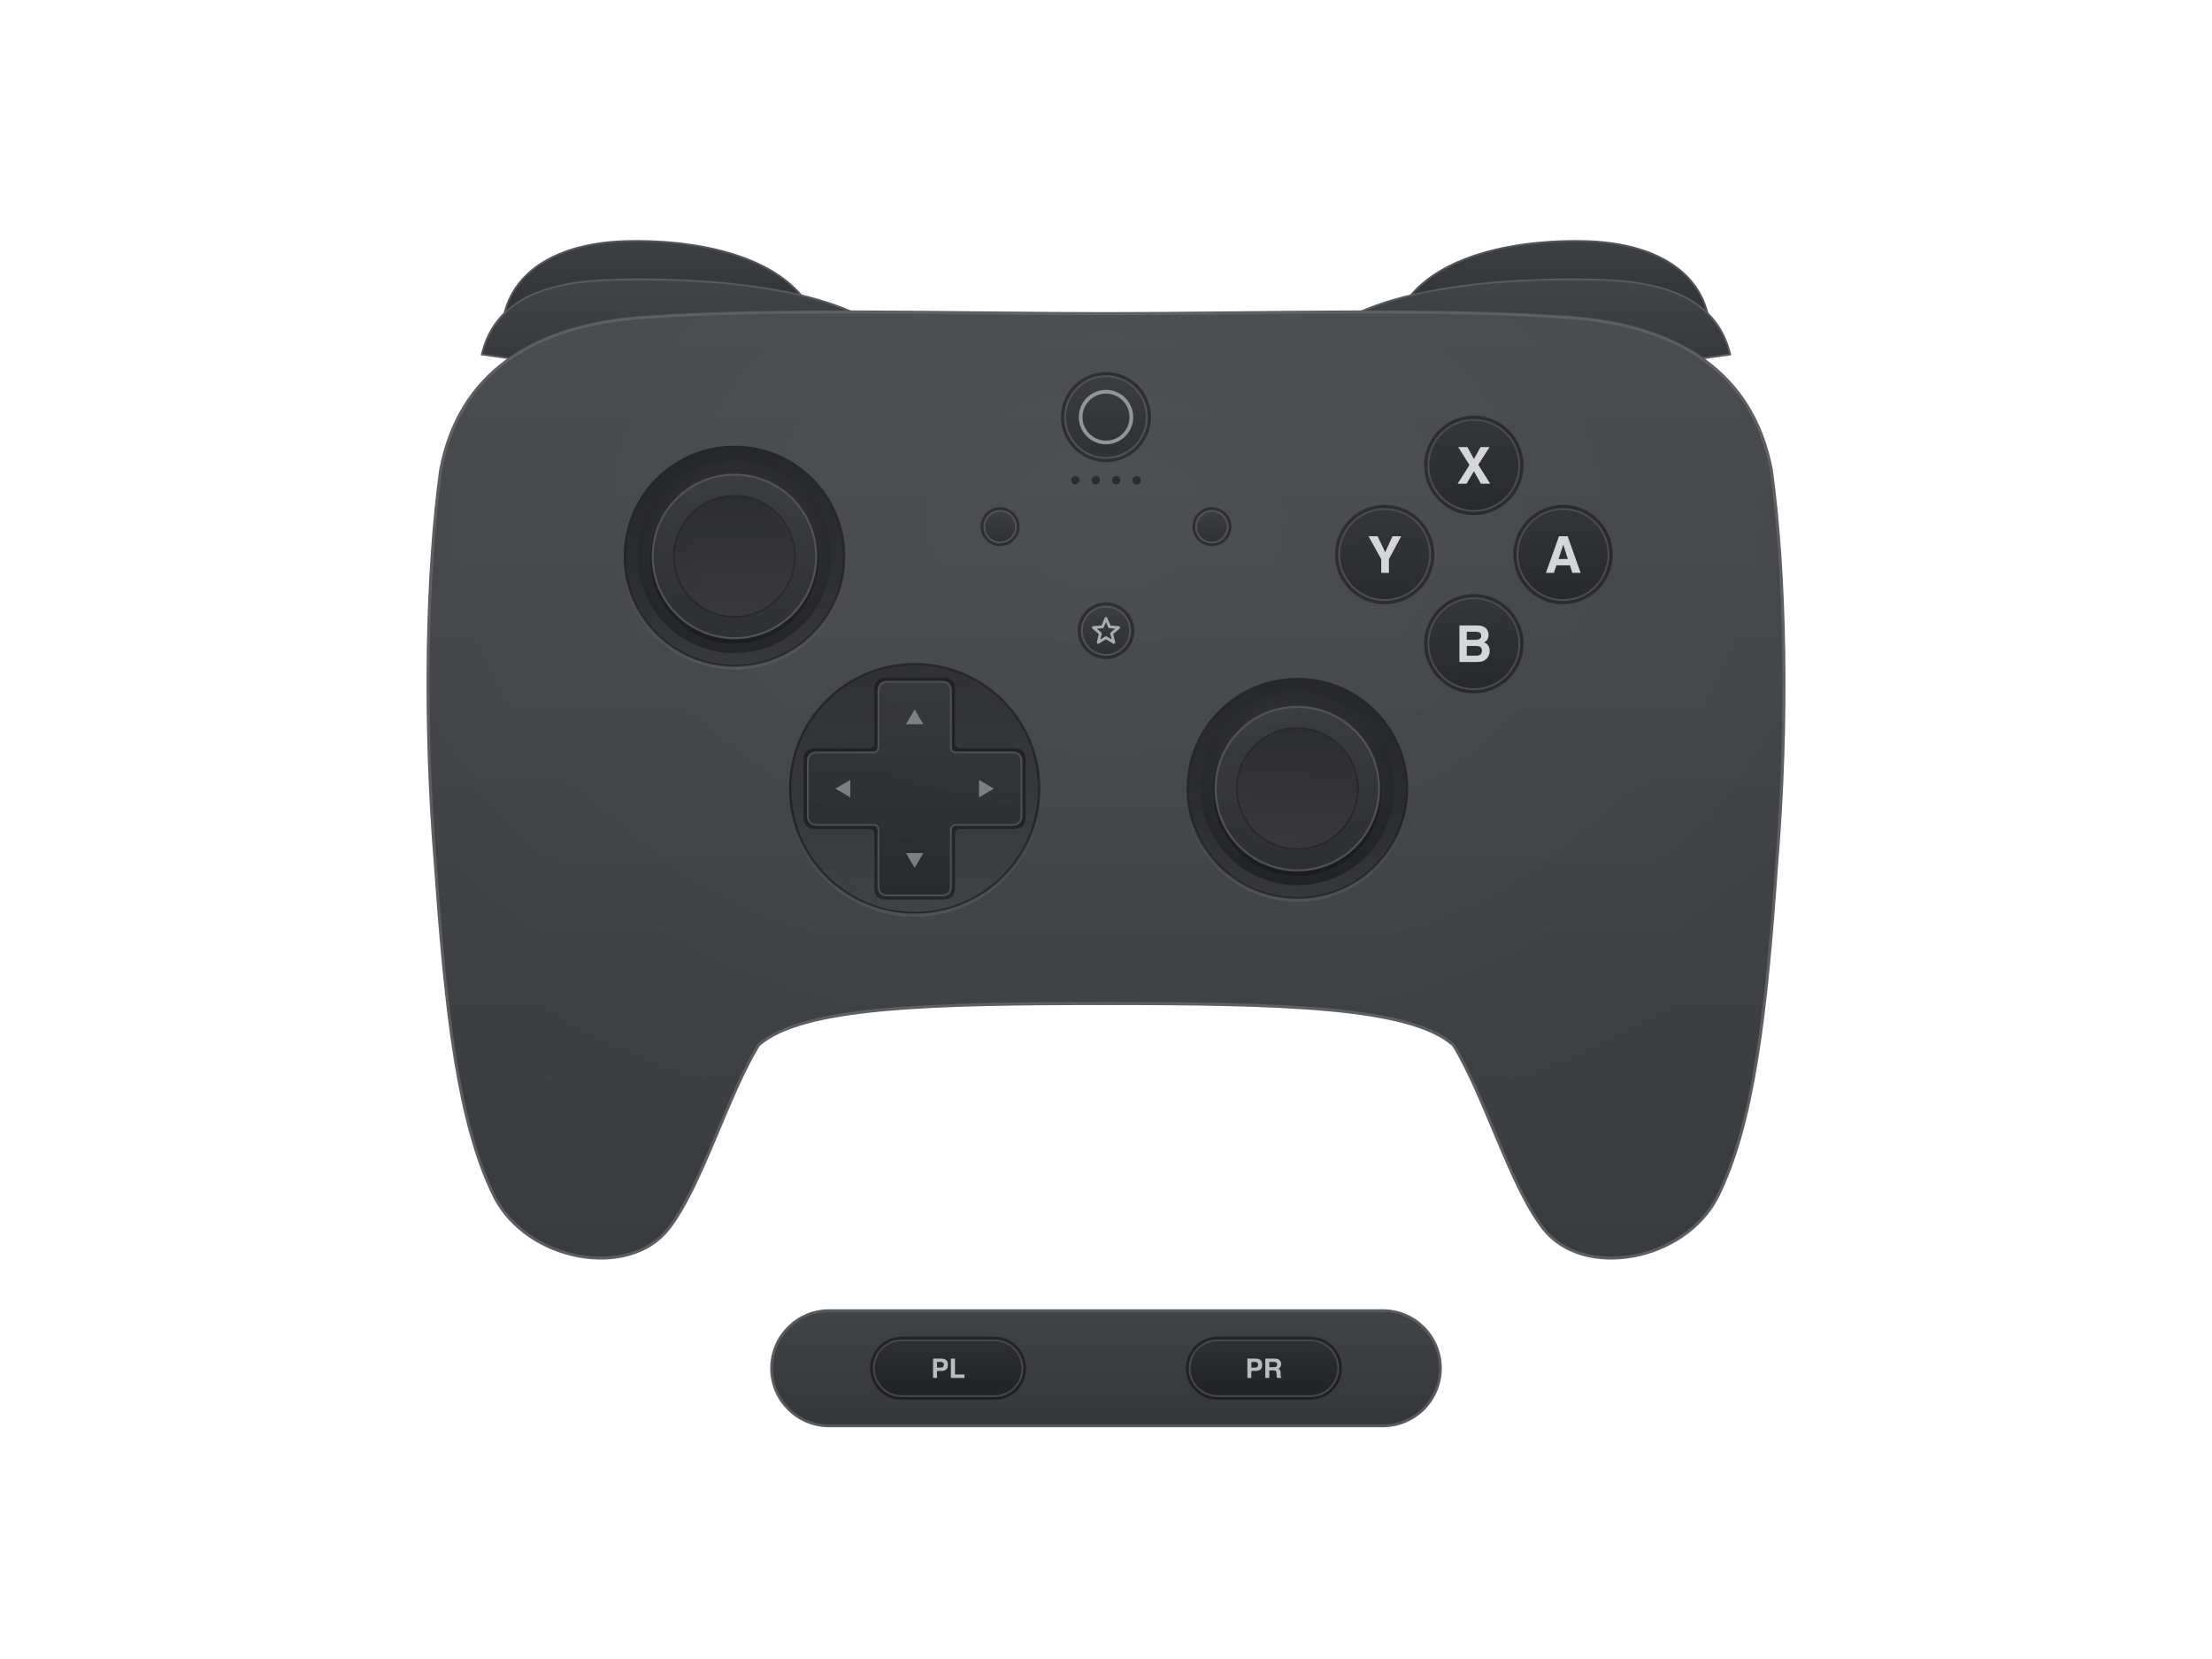
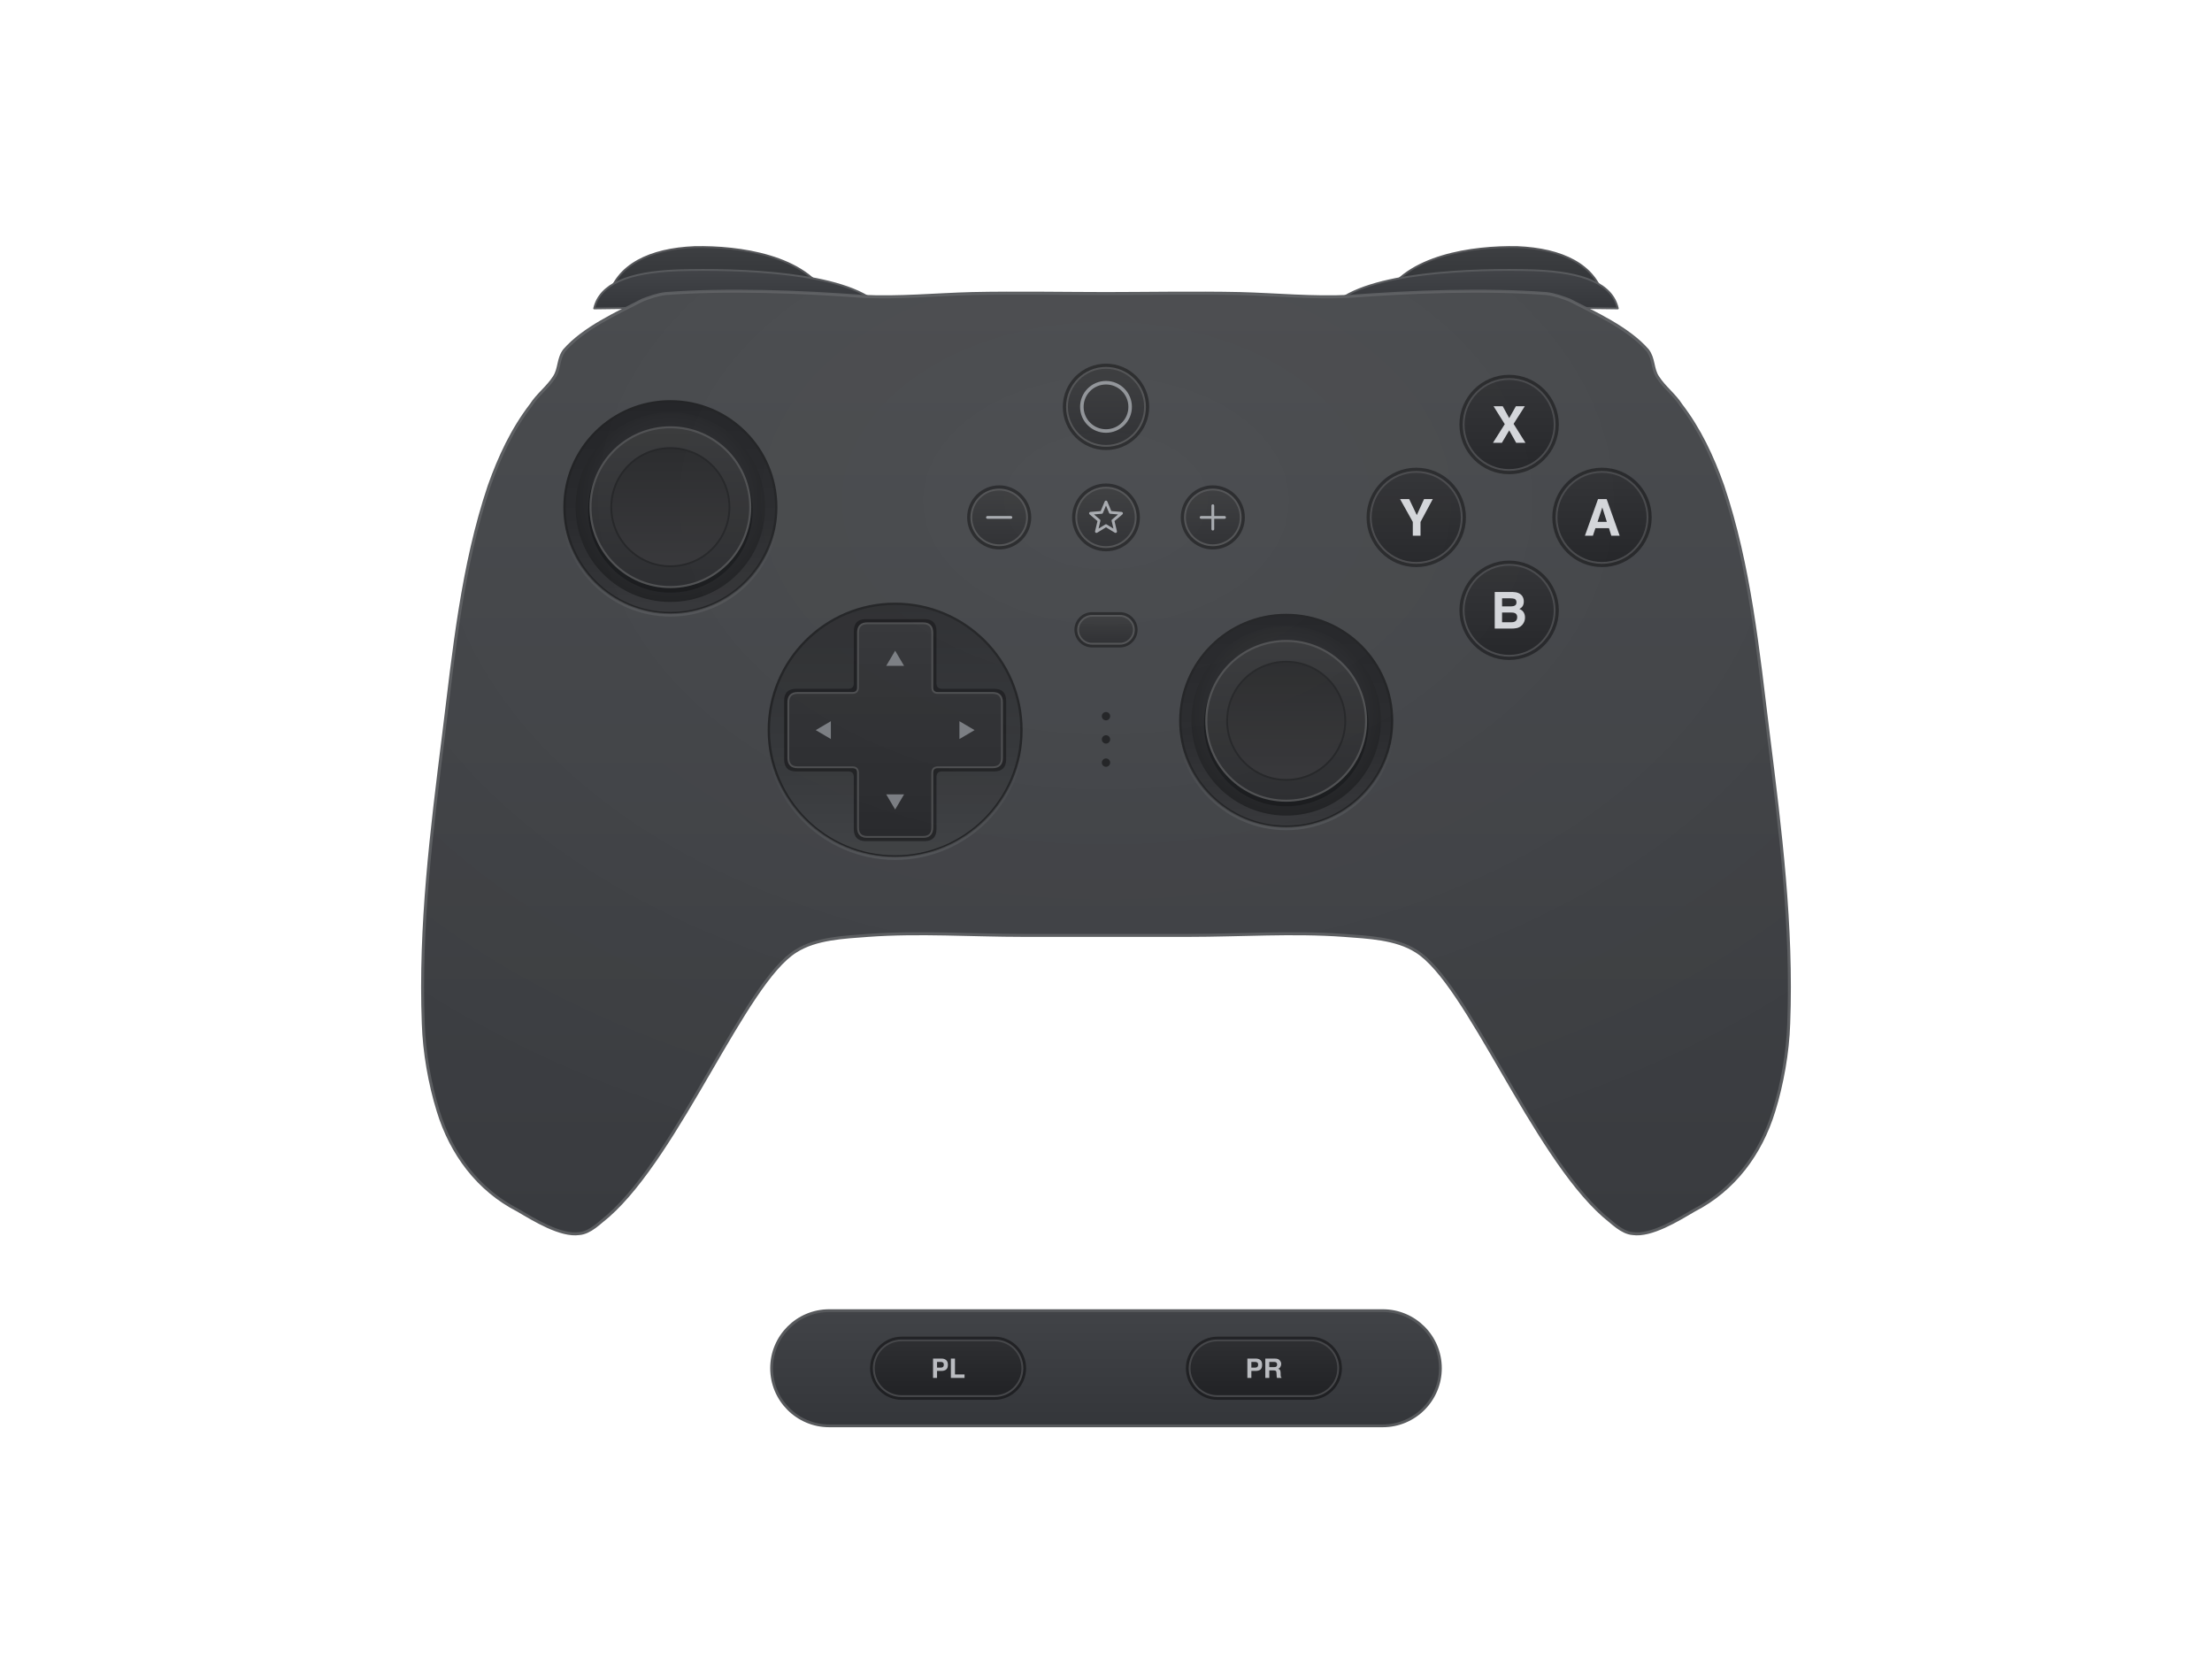
<svg xmlns="http://www.w3.org/2000/svg" version="1.2" baseProfile="tiny" width="2048" height="1536" viewBox="0 0 2048 1536">
  <defs>
    <linearGradient id="g0" x1="0" y1="0" x2="0" y2="1">
      <stop offset="0" stop-color="#3d3f42" />
      <stop offset="1" stop-color="#303235" />
    </linearGradient>
    <linearGradient id="g1" x1="0" y1="0" x2="0" y2="1">
      <stop offset="0" stop-color="#424448" />
      <stop offset="1" stop-color="#35373b" />
    </linearGradient>
    <linearGradient id="g2" x1="0" y1="0" x2="0" y2="1">
      <stop offset="0" stop-color="#46484b" />
      <stop offset="1" stop-color="#393b3f" />
    </linearGradient>
    <radialGradient id="g3" cx="0.5" cy="0.22" r="0.75">
      <stop offset="0" stop-color="#ffffff" stop-opacity="0.05" />
      <stop offset="1" stop-color="#ffffff" stop-opacity="0" />
    </radialGradient>
    <linearGradient id="g4" x1="0" y1="0" x2="0" y2="1">
      <stop offset="0" stop-color="#1f2023" />
      <stop offset="0.55" stop-color="#252629" />
      <stop offset="1" stop-color="#323336" />
    </linearGradient>
    <linearGradient id="g5" x1="0" y1="0" x2="0" y2="1">
      <stop offset="0" stop-color="#5b5d60" stop-opacity="0" />
      <stop offset="0.6" stop-color="#5b5d60" stop-opacity="0" />
      <stop offset="1" stop-color="#5b5d60" stop-opacity="0.55" />
    </linearGradient>
    <radialGradient id="g6" cx="0.5" cy="0.45" r="0.55">
      <stop offset="0" stop-color="#333336" />
      <stop offset="0.75" stop-color="#242528" />
      <stop offset="1" stop-color="#1d1e20" />
    </radialGradient>
    <linearGradient id="g7" x1="0" y1="0" x2="0" y2="1">
      <stop offset="0" stop-color="#353638" />
      <stop offset="1" stop-color="#28292c" />
    </linearGradient>
    <linearGradient id="g8" x1="0" y1="0" x2="0" y2="1">
      <stop offset="0" stop-color="#262729" />
      <stop offset="1" stop-color="#333336" />
    </linearGradient>
    <linearGradient id="g9" x1="0" y1="0" x2="0" y2="1">
      <stop offset="0" stop-color="#292a2d" />
      <stop offset="0.55" stop-color="#303235" />
      <stop offset="1" stop-color="#3c3e41" />
    </linearGradient>
    <linearGradient id="g10" x1="0" y1="0" x2="0" y2="1">
      <stop offset="0" stop-color="#313235" />
      <stop offset="1" stop-color="#242528" />
    </linearGradient>
    <linearGradient id="g11" x1="0" y1="0" x2="0" y2="1">
      <stop offset="0" stop-color="#2e2f32" />
      <stop offset="1" stop-color="#212225" />
    </linearGradient>
    <linearGradient id="g12" x1="0" y1="0" x2="0" y2="1">
-       <stop offset="0" stop-color="#333437" />
-       <stop offset="1" stop-color="#26272a" />
+       <stop offset="0" stop-color="#363739" />
+       <stop offset="1" stop-color="#292a2d" />
    </linearGradient>
    <linearGradient id="g13" x1="0" y1="0" x2="0" y2="1">
      <stop offset="0" stop-color="#414347" />
      <stop offset="1" stop-color="#34363a" />
    </linearGradient>
  </defs>
  <g id="shoulders">
    <g transform="translate(1024 699.2) scale(8.6)">
      <g id="control-lt">
-         <path d="M-31.56,-47.64C-34.92,-54.14 -45,-55.54 -51.72,-55.34C-58.44,-55.14 -63.48,-52.54 -64.74,-47.64Z" fill="url(#g0)" stroke="#545558" stroke-width="0.2" stroke-linejoin="round" />
+         <path d="M-29.9,-49.2C-32.3,-53.8 -39.5,-54.8 -44.3,-54.7C-49.1,-54.5 -52.7,-52.8 -53.6,-49.2Z" fill="url(#g0)" stroke="#545558" stroke-width="0.2" stroke-linejoin="round" />
      </g>
      <g id="control-lb">
-         <path d="M-24,-45.74C-30.3,-50.74 -45,-51.54 -54.24,-51.14C-61.8,-50.74 -66,-48.14 -67.2,-43.14L-60,-42.14Z" fill="url(#g1)" stroke="#585a5d" stroke-width="0.2" stroke-linejoin="round" />
+         <path d="M-24.5,-48.5C-28.1,-52 -39.5,-52.4 -46.1,-52.2C-51.5,-52 -54.5,-50.7 -55.1,-48.1Z" fill="url(#g1)" stroke="#585a5d" stroke-width="0.2" stroke-linejoin="round" />
      </g>
      <g id="control-rt">
-         <path d="M31.56,-47.64C34.92,-54.14 45,-55.54 51.72,-55.34C58.44,-55.14 63.48,-52.54 64.74,-47.64Z" fill="url(#g0)" stroke="#545558" stroke-width="0.2" stroke-linejoin="round" />
+         <path d="M29.9,-49.2C32.3,-53.8 39.5,-54.8 44.3,-54.7C49.1,-54.5 52.7,-52.8 53.6,-49.2Z" fill="url(#g0)" stroke="#545558" stroke-width="0.2" stroke-linejoin="round" />
      </g>
      <g id="control-rb">
-         <path d="M24,-45.74C30.3,-50.74 45,-51.54 54.24,-51.14C61.8,-50.74 66,-48.14 67.2,-43.14L60,-42.14Z" fill="url(#g1)" stroke="#585a5d" stroke-width="0.2" stroke-linejoin="round" />
+         <path d="M24.5,-48.5C28.1,-52 39.5,-52.4 46.1,-52.2C51.5,-52 54.5,-50.7 55.1,-48.1Z" fill="url(#g1)" stroke="#585a5d" stroke-width="0.2" stroke-linejoin="round" />
      </g>
    </g>
  </g>
  <g id="case">
    <g transform="translate(1024 699.2) scale(8.6)">
-       <path d="M0,-47.54C16.83,-47.54 35.53,-48.14 49.56,-47.15C61.72,-46.35 69.67,-41.1 71.63,-30.7C73.13,-19.81 73.5,-3.96 72.19,11.89C71.07,27.73 69.76,39.62 65.83,47.54C62.28,54.48 51.43,56.46 47.13,51.01C43.58,46.55 40.77,36.65 37.4,31.2C32.73,27.04 18.7,26.74 0,26.74C-18.7,26.74 -32.73,27.04 -37.4,31.2C-40.77,36.65 -43.58,46.55 -47.13,51.01C-51.43,56.46 -62.28,54.48 -65.83,47.54C-69.76,39.62 -71.07,27.73 -72.19,11.89C-73.5,-3.96 -73.13,-19.81 -71.63,-30.7C-69.67,-41.1 -61.72,-46.35 -49.56,-47.15C-35.53,-48.14 -16.83,-47.54 0,-47.54Z" fill="url(#g2)" stroke="#5b5d60" stroke-width="0.32" stroke-linejoin="round" />
-       <path d="M-51.8,-21.4A11.8,11.8 0 1 0 -28.2,-21.4A11.8,11.8 0 1 0 -51.8,-21.4Z" fill="url(#g4)" stroke="#1e1f21" stroke-width="0.25" />
-       <path d="M-52,-21.4A12,12 0 1 0 -28,-21.4A12,12 0 1 0 -52,-21.4Z" fill="none" stroke="url(#g5)" stroke-width="0.35" />
-       <path d="M8.8,3.6A11.8,11.8 0 1 0 32.4,3.6A11.8,11.8 0 1 0 8.8,3.6Z" fill="url(#g4)" stroke="#1e1f21" stroke-width="0.25" />
-       <path d="M8.6,3.6A12,12 0 1 0 32.6,3.6A12,12 0 1 0 8.6,3.6Z" fill="none" stroke="url(#g5)" stroke-width="0.35" />
-       <path d="M-34,3.6A13.4,13.4 0 1 0 -7.2,3.6A13.4,13.4 0 1 0 -34,3.6Z" fill="url(#g9)" stroke="#1e1f21" stroke-width="0.25" />
-       <path d="M-34.2,3.6A13.6,13.6 0 1 0 -7,3.6A13.6,13.6 0 1 0 -34.2,3.6Z" fill="none" stroke="url(#g5)" stroke-width="0.35" />
-       <path d="M-3.75,-29.6A0.45,0.45 0 1 0 -2.85,-29.6A0.45,0.45 0 1 0 -3.75,-29.6Z" fill="#212224" />
-       <path d="M-1.55,-29.6A0.45,0.45 0 1 0 -0.65,-29.6A0.45,0.45 0 1 0 -1.55,-29.6Z" fill="#212224" />
-       <path d="M0.65,-29.6A0.45,0.45 0 1 0 1.55,-29.6A0.45,0.45 0 1 0 0.65,-29.6Z" fill="#212224" />
-       <path d="M2.85,-29.6A0.45,0.45 0 1 0 3.75,-29.6A0.45,0.45 0 1 0 2.85,-29.6Z" fill="#212224" />
+       <path d="M0,-49.7C3.8,-49.7 9.8,-49.8 14.4,-49.7C18.3,-49.6 22.3,-49.2 26.2,-49.4C32.9,-49.9 40.8,-50.2 47.4,-49.7C48.3,-49.6 49.1,-49.3 49.9,-49C52.6,-47.6 56.2,-46 58.3,-43.6C59,-42.7 58.8,-41.6 59.4,-40.7C60.1,-39.6 61.2,-38.8 61.9,-37.7C63.9,-35.1 65.3,-32.1 66.4,-29C69.3,-20.4 70.2,-11.2 71.3,-2.3C72.6,8.1 73.9,18.4 73.5,28.9C73.4,32 72.8,35.4 71.9,38.3C70.5,42.9 67.6,46.8 63.3,49C61.6,50 58.7,51.8 56.7,51.5C55.5,51.4 54.5,50.3 53.6,49.6C45.9,42.8 38.9,24.5 33.4,21.1C31.2,19.7 28.2,19.6 25.6,19.4C20.1,19 14.5,19.4 8.9,19.4C7,19.4 5.1,19.4 3.2,19.4C2.5,19.4 1.8,19.4 1,19.4C0.7,19.4 -0.3,19.4 0,19.4C0.3,19.4 -0.7,19.4 -1,19.4C-1.8,19.4 -2.5,19.4 -3.2,19.4C-5.1,19.4 -7,19.4 -8.9,19.4C-14.5,19.4 -20.1,19 -25.6,19.4C-28.2,19.6 -31.2,19.7 -33.4,21.1C-38.9,24.5 -45.9,42.8 -53.6,49.6C-54.5,50.3 -55.5,51.4 -56.7,51.5C-58.7,51.8 -61.6,50 -63.3,49C-67.6,46.8 -70.5,42.9 -71.9,38.3C-72.8,35.4 -73.4,32 -73.5,28.9C-73.9,18.4 -72.6,8.1 -71.3,-2.3C-70.2,-11.2 -69.3,-20.4 -66.4,-29C-65.3,-32.1 -63.9,-35.1 -61.9,-37.7C-61.2,-38.8 -60.1,-39.6 -59.4,-40.7C-58.8,-41.6 -59,-42.7 -58.3,-43.6C-56.2,-46 -52.6,-47.6 -49.9,-49C-49.1,-49.3 -48.3,-49.6 -47.4,-49.7C-40.8,-50.2 -32.9,-49.9 -26.2,-49.4C-22.3,-49.2 -18.3,-49.6 -14.4,-49.7C-9.8,-49.8 -3.8,-49.7 0,-49.7Z" fill="url(#g2)" stroke="#5b5d60" stroke-width="0.32" stroke-linejoin="round" />
+       <path d="M-58.3,-26.7A11.4,11.4 0 1 0 -35.5,-26.7A11.4,11.4 0 1 0 -58.3,-26.7Z" fill="url(#g4)" stroke="#1e1f21" stroke-width="0.25" />
+       <path d="M-58.5,-26.7A11.6,11.6 0 1 0 -35.3,-26.7A11.6,11.6 0 1 0 -58.5,-26.7Z" fill="none" stroke="url(#g5)" stroke-width="0.35" />
+       <path d="M8,-3.7A11.4,11.4 0 1 0 30.8,-3.7A11.4,11.4 0 1 0 8,-3.7Z" fill="url(#g4)" stroke="#1e1f21" stroke-width="0.25" />
+       <path d="M7.8,-3.7A11.6,11.6 0 1 0 31,-3.7A11.6,11.6 0 1 0 7.8,-3.7Z" fill="none" stroke="url(#g5)" stroke-width="0.35" />
+       <path d="M-36.3,-2.7A13.6,13.6 0 1 0 -9.1,-2.7A13.6,13.6 0 1 0 -36.3,-2.7Z" fill="url(#g9)" stroke="#1e1f21" stroke-width="0.25" />
+       <path d="M-36.5,-2.7A13.8,13.8 0 1 0 -8.9,-2.7A13.8,13.8 0 1 0 -36.5,-2.7Z" fill="none" stroke="url(#g5)" stroke-width="0.35" />
+       <path d="M-0.45,-4.2A0.45,0.45 0 1 0 0.45,-4.2A0.45,0.45 0 1 0 -0.45,-4.2Z" fill="#1e1f21" />
+       <path d="M-0.45,-1.7A0.45,0.45 0 1 0 0.45,-1.7A0.45,0.45 0 1 0 -0.45,-1.7Z" fill="#1e1f21" />
+       <path d="M-0.45,0.8A0.45,0.45 0 1 0 0.45,0.8A0.45,0.45 0 1 0 -0.45,0.8Z" fill="#1e1f21" />
      <path d="M-29.8,59.8H29.8A6.2,6.2 0 0 1 36,66V66A6.2,6.2 0 0 1 29.8,72.2H-29.8A6.2,6.2 0 0 1 -36,66V66A6.2,6.2 0 0 1 -29.8,59.8Z" fill="url(#g13)" stroke="#57595c" stroke-width="0.3" stroke-linejoin="round" />
    </g>
  </g>
  <g id="controls">
    <g transform="translate(1024 699.2) scale(8.6)">
      <g id="control-lstick.x">
-         <path d="M-50.4,-21.4A10.4,10.4 0 1 0 -29.6,-21.4A10.4,10.4 0 1 0 -50.4,-21.4Z" fill="url(#g6)" />
-         <path d="M-49.05,-21.05A9.05,9.05 0 1 0 -30.95,-21.05A9.05,9.05 0 1 0 -49.05,-21.05Z" fill="#0b0c0e" fill-opacity="0.45" />
-         <path d="M-48.8,-21.4A8.8,8.8 0 1 0 -31.2,-21.4A8.8,8.8 0 1 0 -48.8,-21.4Z" fill="url(#g7)" stroke="#4c4d4f" stroke-width="0.22" />
-         <path d="M-46.51,-21.4A6.51,6.51 0 1 0 -33.49,-21.4A6.51,6.51 0 1 0 -46.51,-21.4Z" fill="url(#g8)" />
-         <path d="M-46.51,-21.4A6.51,6.51 0 1 0 -33.49,-21.4A6.51,6.51 0 1 0 -46.51,-21.4Z" fill="none" stroke="#212224" stroke-width="0.2" />
+         <path d="M-57.1,-26.7A10.2,10.2 0 1 0 -36.7,-26.7A10.2,10.2 0 1 0 -57.1,-26.7Z" fill="url(#g6)" />
+         <path d="M-55.75,-26.35A8.85,8.85 0 1 0 -38.05,-26.35A8.85,8.85 0 1 0 -55.75,-26.35Z" fill="#0b0c0e" fill-opacity="0.45" />
+         <path d="M-55.5,-26.7A8.6,8.6 0 1 0 -38.3,-26.7A8.6,8.6 0 1 0 -55.5,-26.7Z" fill="url(#g7)" stroke="#4c4d4f" stroke-width="0.22" />
+         <path d="M-53.26,-26.7A6.36,6.36 0 1 0 -40.54,-26.7A6.36,6.36 0 1 0 -53.26,-26.7Z" fill="url(#g8)" />
+         <path d="M-53.26,-26.7A6.36,6.36 0 1 0 -40.54,-26.7A6.36,6.36 0 1 0 -53.26,-26.7Z" fill="none" stroke="#212224" stroke-width="0.2" />
      </g>
      <g id="control-rstick.x">
-         <path d="M10.2,3.6A10.4,10.4 0 1 0 31,3.6A10.4,10.4 0 1 0 10.2,3.6Z" fill="url(#g6)" />
-         <path d="M11.55,3.95A9.05,9.05 0 1 0 29.65,3.95A9.05,9.05 0 1 0 11.55,3.95Z" fill="#0b0c0e" fill-opacity="0.45" />
-         <path d="M11.8,3.6A8.8,8.8 0 1 0 29.4,3.6A8.8,8.8 0 1 0 11.8,3.6Z" fill="url(#g7)" stroke="#4c4d4f" stroke-width="0.22" />
-         <path d="M14.09,3.6A6.51,6.51 0 1 0 27.11,3.6A6.51,6.51 0 1 0 14.09,3.6Z" fill="url(#g8)" />
-         <path d="M14.09,3.6A6.51,6.51 0 1 0 27.11,3.6A6.51,6.51 0 1 0 14.09,3.6Z" fill="none" stroke="#212224" stroke-width="0.2" />
+         <path d="M9.2,-3.7A10.2,10.2 0 1 0 29.6,-3.7A10.2,10.2 0 1 0 9.2,-3.7Z" fill="url(#g6)" />
+         <path d="M10.55,-3.35A8.85,8.85 0 1 0 28.25,-3.35A8.85,8.85 0 1 0 10.55,-3.35Z" fill="#0b0c0e" fill-opacity="0.45" />
+         <path d="M10.8,-3.7A8.6,8.6 0 1 0 28,-3.7A8.6,8.6 0 1 0 10.8,-3.7Z" fill="url(#g7)" stroke="#4c4d4f" stroke-width="0.22" />
+         <path d="M13.04,-3.7A6.36,6.36 0 1 0 25.76,-3.7A6.36,6.36 0 1 0 13.04,-3.7Z" fill="url(#g8)" />
+         <path d="M13.04,-3.7A6.36,6.36 0 1 0 25.76,-3.7A6.36,6.36 0 1 0 13.04,-3.7Z" fill="none" stroke="#212224" stroke-width="0.2" />
      </g>
      <g id="control-dpad">
-         <path d="M-24.95,-7.05Q-24.95,-8.35 -23.65,-8.35L-17.55,-8.35Q-16.25,-8.35 -16.25,-7.05L-16.25,-1.35Q-16.25,-0.75 -15.65,-0.75L-9.95,-0.75Q-8.65,-0.75 -8.65,0.55L-8.65,6.65Q-8.65,7.95 -9.95,7.95L-15.65,7.95Q-16.25,7.95 -16.25,8.55L-16.25,14.25Q-16.25,15.55 -17.55,15.55L-23.65,15.55Q-24.95,15.55 -24.95,14.25L-24.95,8.55Q-24.95,7.95 -25.55,7.95L-31.25,7.95Q-32.55,7.95 -32.55,6.65L-32.55,0.55Q-32.55,-0.75 -31.25,-0.75L-25.55,-0.75Q-24.95,-0.75 -24.95,-1.35Z" fill="#0b0c0e" fill-opacity="0.55" />
-         <path d="M-24.5,-6.9Q-24.5,-7.9 -23.5,-7.9L-17.7,-7.9Q-16.7,-7.9 -16.7,-6.9L-16.7,-0.9Q-16.7,-0.3 -16.1,-0.3L-10.1,-0.3Q-9.1,-0.3 -9.1,0.7L-9.1,6.5Q-9.1,7.5 -10.1,7.5L-16.1,7.5Q-16.7,7.5 -16.7,8.1L-16.7,14.1Q-16.7,15.1 -17.7,15.1L-23.5,15.1Q-24.5,15.1 -24.5,14.1L-24.5,8.1Q-24.5,7.5 -25.1,7.5L-31.1,7.5Q-32.1,7.5 -32.1,6.5L-32.1,0.7Q-32.1,-0.3 -31.1,-0.3L-25.1,-0.3Q-24.5,-0.3 -24.5,-0.9Z" fill="url(#g10)" stroke="#494a4c" stroke-width="0.2" stroke-linejoin="round" />
+         <path d="M-27.15,-13.35Q-27.15,-14.65 -25.85,-14.65L-19.55,-14.65Q-18.25,-14.65 -18.25,-13.35L-18.25,-7.75Q-18.25,-7.15 -17.65,-7.15L-12.05,-7.15Q-10.75,-7.15 -10.75,-5.85L-10.75,0.45Q-10.75,1.75 -12.05,1.75L-17.65,1.75Q-18.25,1.75 -18.25,2.35L-18.25,7.95Q-18.25,9.25 -19.55,9.25L-25.85,9.25Q-27.15,9.25 -27.15,7.95L-27.15,2.35Q-27.15,1.75 -27.75,1.75L-33.35,1.75Q-34.65,1.75 -34.65,0.45L-34.65,-5.85Q-34.65,-7.15 -33.35,-7.15L-27.75,-7.15Q-27.15,-7.15 -27.15,-7.75Z" fill="#0b0c0e" fill-opacity="0.55" />
+         <path d="M-26.7,-13.2Q-26.7,-14.2 -25.7,-14.2L-19.7,-14.2Q-18.7,-14.2 -18.7,-13.2L-18.7,-7.3Q-18.7,-6.7 -18.1,-6.7L-12.2,-6.7Q-11.2,-6.7 -11.2,-5.7L-11.2,0.3Q-11.2,1.3 -12.2,1.3L-18.1,1.3Q-18.7,1.3 -18.7,1.9L-18.7,7.8Q-18.7,8.8 -19.7,8.8L-25.7,8.8Q-26.7,8.8 -26.7,7.8L-26.7,1.9Q-26.7,1.3 -27.3,1.3L-33.2,1.3Q-34.2,1.3 -34.2,0.3L-34.2,-5.7Q-34.2,-6.7 -33.2,-6.7L-27.3,-6.7Q-26.7,-6.7 -26.7,-7.3Z" fill="url(#g10)" stroke="#494a4c" stroke-width="0.2" stroke-linejoin="round" />
      </g>
      <g id="control-north">
-         <path d="M34.25,-31.2A5.35,5.35 0 1 0 44.95,-31.2A5.35,5.35 0 1 0 34.25,-31.2Z" fill="#0b0c0e" fill-opacity="0.55" />
-         <path d="M34.7,-31.2A4.9,4.9 0 1 0 44.5,-31.2A4.9,4.9 0 1 0 34.7,-31.2Z" fill="url(#g11)" stroke="#46474a" stroke-width="0.2" />
+         <path d="M38.05,-35.6A5.35,5.35 0 1 0 48.75,-35.6A5.35,5.35 0 1 0 38.05,-35.6Z" fill="#0b0c0e" fill-opacity="0.55" />
+         <path d="M38.5,-35.6A4.9,4.9 0 1 0 48.3,-35.6A4.9,4.9 0 1 0 38.5,-35.6Z" fill="url(#g11)" stroke="#46474a" stroke-width="0.2" />
      </g>
      <g id="control-west">
-         <path d="M24.65,-21.6A5.35,5.35 0 1 0 35.35,-21.6A5.35,5.35 0 1 0 24.65,-21.6Z" fill="#0b0c0e" fill-opacity="0.55" />
-         <path d="M25.1,-21.6A4.9,4.9 0 1 0 34.9,-21.6A4.9,4.9 0 1 0 25.1,-21.6Z" fill="url(#g11)" stroke="#46474a" stroke-width="0.2" />
+         <path d="M28.05,-25.6A5.35,5.35 0 1 0 38.75,-25.6A5.35,5.35 0 1 0 28.05,-25.6Z" fill="#0b0c0e" fill-opacity="0.55" />
+         <path d="M28.5,-25.6A4.9,4.9 0 1 0 38.3,-25.6A4.9,4.9 0 1 0 28.5,-25.6Z" fill="url(#g11)" stroke="#46474a" stroke-width="0.2" />
      </g>
      <g id="control-east">
-         <path d="M43.85,-21.6A5.35,5.35 0 1 0 54.55,-21.6A5.35,5.35 0 1 0 43.85,-21.6Z" fill="#0b0c0e" fill-opacity="0.55" />
-         <path d="M44.3,-21.6A4.9,4.9 0 1 0 54.1,-21.6A4.9,4.9 0 1 0 44.3,-21.6Z" fill="url(#g11)" stroke="#46474a" stroke-width="0.2" />
+         <path d="M48.05,-25.6A5.35,5.35 0 1 0 58.75,-25.6A5.35,5.35 0 1 0 48.05,-25.6Z" fill="#0b0c0e" fill-opacity="0.55" />
+         <path d="M48.5,-25.6A4.9,4.9 0 1 0 58.3,-25.6A4.9,4.9 0 1 0 48.5,-25.6Z" fill="url(#g11)" stroke="#46474a" stroke-width="0.2" />
      </g>
      <g id="control-south">
-         <path d="M34.25,-12A5.35,5.35 0 1 0 44.95,-12A5.35,5.35 0 1 0 34.25,-12Z" fill="#0b0c0e" fill-opacity="0.55" />
-         <path d="M34.7,-12A4.9,4.9 0 1 0 44.5,-12A4.9,4.9 0 1 0 34.7,-12Z" fill="url(#g11)" stroke="#46474a" stroke-width="0.2" />
+         <path d="M38.05,-15.6A5.35,5.35 0 1 0 48.75,-15.6A5.35,5.35 0 1 0 38.05,-15.6Z" fill="#0b0c0e" fill-opacity="0.55" />
+         <path d="M38.5,-15.6A4.9,4.9 0 1 0 48.3,-15.6A4.9,4.9 0 1 0 38.5,-15.6Z" fill="url(#g11)" stroke="#46474a" stroke-width="0.2" />
      </g>
      <g id="control-guide">
-         <path d="M-4.85,-36.4A4.85,4.85 0 1 0 4.85,-36.4A4.85,4.85 0 1 0 -4.85,-36.4Z" fill="#0b0c0e" fill-opacity="0.55" />
-         <path d="M-4.4,-36.4A4.4,4.4 0 1 0 4.4,-36.4A4.4,4.4 0 1 0 -4.4,-36.4Z" fill="url(#g12)" stroke="#4a4b4e" stroke-width="0.2" />
+         <path d="M-4.65,-37.5A4.65,4.65 0 1 0 4.65,-37.5A4.65,4.65 0 1 0 -4.65,-37.5Z" fill="#0b0c0e" fill-opacity="0.55" />
+         <path d="M-4.2,-37.5A4.2,4.2 0 1 0 4.2,-37.5A4.2,4.2 0 1 0 -4.2,-37.5Z" fill="url(#g12)" stroke="#4d4e50" stroke-width="0.2" />
      </g>
      <g id="control-view">
-         <path d="M-11.4,-26.7H-11.4A2.1,2.1 0 0 1 -9.3,-24.6V-24.6A2.1,2.1 0 0 1 -11.4,-22.5H-11.4A2.1,2.1 0 0 1 -13.5,-24.6V-24.6A2.1,2.1 0 0 1 -11.4,-26.7Z" fill="#0b0c0e" fill-opacity="0.55" />
-         <path d="M-11.4,-26.3H-11.4A1.7,1.7 0 0 1 -9.7,-24.6V-24.6A1.7,1.7 0 0 1 -11.4,-22.9H-11.4A1.7,1.7 0 0 1 -13.1,-24.6V-24.6A1.7,1.7 0 0 1 -11.4,-26.3Z" fill="url(#g12)" stroke="#4a4b4e" stroke-width="0.2" stroke-linejoin="round" />
+         <path d="M-14.95,-25.6A3.45,3.45 0 1 0 -8.05,-25.6A3.45,3.45 0 1 0 -14.95,-25.6Z" fill="#0b0c0e" fill-opacity="0.55" />
+         <path d="M-14.5,-25.6A3,3 0 1 0 -8.5,-25.6A3,3 0 1 0 -14.5,-25.6Z" fill="url(#g12)" stroke="#4d4e50" stroke-width="0.2" />
+       </g>
+       <g id="control-share">
+         <path d="M-3.65,-25.6A3.65,3.65 0 1 0 3.65,-25.6A3.65,3.65 0 1 0 -3.65,-25.6Z" fill="#0b0c0e" fill-opacity="0.55" />
+         <path d="M-3.2,-25.6A3.2,3.2 0 1 0 3.2,-25.6A3.2,3.2 0 1 0 -3.2,-25.6Z" fill="url(#g12)" stroke="#4d4e50" stroke-width="0.2" />
      </g>
      <g id="control-menu">
-         <path d="M11.4,-26.7H11.4A2.1,2.1 0 0 1 13.5,-24.6V-24.6A2.1,2.1 0 0 1 11.4,-22.5H11.4A2.1,2.1 0 0 1 9.3,-24.6V-24.6A2.1,2.1 0 0 1 11.4,-26.7Z" fill="#0b0c0e" fill-opacity="0.55" />
-         <path d="M11.4,-26.3H11.4A1.7,1.7 0 0 1 13.1,-24.6V-24.6A1.7,1.7 0 0 1 11.4,-22.9H11.4A1.7,1.7 0 0 1 9.7,-24.6V-24.6A1.7,1.7 0 0 1 11.4,-26.3Z" fill="url(#g12)" stroke="#4a4b4e" stroke-width="0.2" stroke-linejoin="round" />
+         <path d="M8.05,-25.6A3.45,3.45 0 1 0 14.95,-25.6A3.45,3.45 0 1 0 8.05,-25.6Z" fill="#0b0c0e" fill-opacity="0.55" />
+         <path d="M8.5,-25.6A3,3 0 1 0 14.5,-25.6A3,3 0 1 0 8.5,-25.6Z" fill="url(#g12)" stroke="#4d4e50" stroke-width="0.2" />
      </g>
      <g id="control-profile">
-         <path d="M-3.05,-13.4A3.05,3.05 0 1 0 3.05,-13.4A3.05,3.05 0 1 0 -3.05,-13.4Z" fill="#0b0c0e" fill-opacity="0.55" />
-         <path d="M-2.6,-13.4A2.6,2.6 0 1 0 2.6,-13.4A2.6,2.6 0 1 0 -2.6,-13.4Z" fill="url(#g12)" stroke="#4a4b4e" stroke-width="0.2" />
+         <path d="M-1.5,-15.4H1.5A1.9,1.9 0 0 1 3.4,-13.5V-13.5A1.9,1.9 0 0 1 1.5,-11.6H-1.5A1.9,1.9 0 0 1 -3.4,-13.5V-13.5A1.9,1.9 0 0 1 -1.5,-15.4Z" fill="#0b0c0e" fill-opacity="0.55" />
+         <path d="M-1.5,-15H1.5A1.5,1.5 0 0 1 3,-13.5V-13.5A1.5,1.5 0 0 1 1.5,-12H-1.5A1.5,1.5 0 0 1 -3,-13.5V-13.5A1.5,1.5 0 0 1 -1.5,-15Z" fill="url(#g12)" stroke="#4d4e50" stroke-width="0.2" stroke-linejoin="round" />
      </g>
      <g id="control-paddle.p3">
        <path d="M-22,62.6H-12A3.4,3.4 0 0 1 -8.6,66V66A3.4,3.4 0 0 1 -12,69.4H-22A3.4,3.4 0 0 1 -25.4,66V66A3.4,3.4 0 0 1 -22,62.6Z" fill="#0b0c0e" fill-opacity="0.55" />
        <path d="M-22,63H-12A3,3 0 0 1 -9,66V66A3,3 0 0 1 -12,69H-22A3,3 0 0 1 -25,66V66A3,3 0 0 1 -22,63Z" fill="url(#g11)" stroke="#46474a" stroke-width="0.2" stroke-linejoin="round" />
      </g>
      <g id="control-paddle.p1">
        <path d="M12,62.6H22A3.4,3.4 0 0 1 25.4,66V66A3.4,3.4 0 0 1 22,69.4H12A3.4,3.4 0 0 1 8.6,66V66A3.4,3.4 0 0 1 12,62.6Z" fill="#0b0c0e" fill-opacity="0.55" />
        <path d="M12,63H22A3,3 0 0 1 25,66V66A3,3 0 0 1 22,69H12A3,3 0 0 1 9,66V66A3,3 0 0 1 12,63Z" fill="url(#g11)" stroke="#46474a" stroke-width="0.2" stroke-linejoin="round" />
      </g>
    </g>
  </g>
  <g id="highlights">
    <g transform="translate(1024 699.2) scale(8.6)">
-       <path d="M0,-47.54C16.83,-47.54 35.53,-48.14 49.56,-47.15C61.72,-46.35 69.67,-41.1 71.63,-30.7C73.13,-19.81 73.5,-3.96 72.19,11.89C71.07,27.73 69.76,39.62 65.83,47.54C62.28,54.48 51.43,56.46 47.13,51.01C43.58,46.55 40.77,36.65 37.4,31.2C32.73,27.04 18.7,26.74 0,26.74C-18.7,26.74 -32.73,27.04 -37.4,31.2C-40.77,36.65 -43.58,46.55 -47.13,51.01C-51.43,56.46 -62.28,54.48 -65.83,47.54C-69.76,39.62 -71.07,27.73 -72.19,11.89C-73.5,-3.96 -73.13,-19.81 -71.63,-30.7C-69.67,-41.1 -61.72,-46.35 -49.56,-47.15C-35.53,-48.14 -16.83,-47.54 0,-47.54Z" fill="url(#g3)" />
+       <path d="M0,-49.7C3.8,-49.7 9.8,-49.8 14.4,-49.7C18.3,-49.6 22.3,-49.2 26.2,-49.4C32.9,-49.9 40.8,-50.2 47.4,-49.7C48.3,-49.6 49.1,-49.3 49.9,-49C52.6,-47.6 56.2,-46 58.3,-43.6C59,-42.7 58.8,-41.6 59.4,-40.7C60.1,-39.6 61.2,-38.8 61.9,-37.7C63.9,-35.1 65.3,-32.1 66.4,-29C69.3,-20.4 70.2,-11.2 71.3,-2.3C72.6,8.1 73.9,18.4 73.5,28.9C73.4,32 72.8,35.4 71.9,38.3C70.5,42.9 67.6,46.8 63.3,49C61.6,50 58.7,51.8 56.7,51.5C55.5,51.4 54.5,50.3 53.6,49.6C45.9,42.8 38.9,24.5 33.4,21.1C31.2,19.7 28.2,19.6 25.6,19.4C20.1,19 14.5,19.4 8.9,19.4C7,19.4 5.1,19.4 3.2,19.4C2.5,19.4 1.8,19.4 1,19.4C0.7,19.4 -0.3,19.4 0,19.4C0.3,19.4 -0.7,19.4 -1,19.4C-1.8,19.4 -2.5,19.4 -3.2,19.4C-5.1,19.4 -7,19.4 -8.9,19.4C-14.5,19.4 -20.1,19 -25.6,19.4C-28.2,19.6 -31.2,19.7 -33.4,21.1C-38.9,24.5 -45.9,42.8 -53.6,49.6C-54.5,50.3 -55.5,51.4 -56.7,51.5C-58.7,51.8 -61.6,50 -63.3,49C-67.6,46.8 -70.5,42.9 -71.9,38.3C-72.8,35.4 -73.4,32 -73.5,28.9C-73.9,18.4 -72.6,8.1 -71.3,-2.3C-70.2,-11.2 -69.3,-20.4 -66.4,-29C-65.3,-32.1 -63.9,-35.1 -61.9,-37.7C-61.2,-38.8 -60.1,-39.6 -59.4,-40.7C-58.8,-41.6 -59,-42.7 -58.3,-43.6C-56.2,-46 -52.6,-47.6 -49.9,-49C-49.1,-49.3 -48.3,-49.6 -47.4,-49.7C-40.8,-50.2 -32.9,-49.9 -26.2,-49.4C-22.3,-49.2 -18.3,-49.6 -14.4,-49.7C-9.8,-49.8 -3.8,-49.7 0,-49.7Z" fill="url(#g3)" />
    </g>
  </g>
  <g id="legends">
    <g transform="translate(1024 699.2) scale(8.6)">
      <g id="legend-dpad">
-         <path d="M-20.6,-4.93L-19.66,-3.33L-21.54,-3.33Z" fill="#8f9297" fill-opacity="0.8" />
-         <path d="M-20.6,12.13L-21.54,10.53L-19.66,10.53Z" fill="#8f9297" fill-opacity="0.8" />
-         <path d="M-29.13,3.6L-27.53,2.66L-27.53,4.54Z" fill="#8f9297" fill-opacity="0.8" />
-         <path d="M-12.07,3.6L-13.67,4.54L-13.67,2.66Z" fill="#8f9297" fill-opacity="0.8" />
+         <path d="M-22.7,-11.25L-21.74,-9.62L-23.66,-9.62Z" fill="#8f9297" fill-opacity="0.8" />
+         <path d="M-22.7,5.85L-23.66,4.22L-21.74,4.22Z" fill="#8f9297" fill-opacity="0.8" />
+         <path d="M-31.25,-2.7L-29.62,-3.66L-29.62,-1.74Z" fill="#8f9297" fill-opacity="0.8" />
+         <path d="M-14.15,-2.7L-15.78,-1.74L-15.78,-3.66Z" fill="#8f9297" fill-opacity="0.8" />
      </g>
      <g id="legend-north">
-         <path d="M41.36 -29.23H40.36L39.61 -30.57L38.82 -29.23H37.86L39.13 -31.24L37.92 -33.17H38.91L39.61 -31.89L40.33 -33.17H41.29L40.08 -31.27Z" fill="#d4d6da" />
+         <path d="M45.16 -33.63H44.16L43.41 -34.97L42.62 -33.63H41.66L42.93 -35.64L41.72 -37.57H42.71L43.41 -36.29L44.13 -37.57H45.09L43.88 -35.67Z" fill="#d4d6da" />
      </g>
      <g id="legend-west">
-         <path d="M31.78 -23.57 30.46 -21.11V-19.63H29.63V-21.11L28.26 -23.57H29.24L30.06 -21.85L30.84 -23.57Z" fill="#d4d6da" />
+         <path d="M35.18 -27.57 33.86 -25.11V-23.63H33.03V-25.11L31.66 -27.57H32.64L33.46 -25.85L34.24 -27.57Z" fill="#d4d6da" />
      </g>
      <g id="legend-east">
-         <path d="M49.95 -20.44H48.49L48.22 -19.63H47.36L48.77 -23.57H49.7L51.1 -19.63H50.2ZM49.72 -21.12 49.23 -22.67 48.72 -21.12Z" fill="#d4d6da" />
+         <path d="M54.15 -24.44H52.69L52.42 -23.63H51.56L52.97 -27.57H53.9L55.3 -23.63H54.4ZM53.92 -25.12 53.43 -26.67 52.92 -25.12Z" fill="#d4d6da" />
      </g>
      <g id="legend-south">
-         <path d="M39.84 -10.03H38.05V-13.97H39.97Q40.69 -13.96 41 -13.55Q41.18 -13.3 41.18 -12.95Q41.18 -12.59 41 -12.37Q40.9 -12.25 40.7 -12.14Q41 -12.03 41.15 -11.8Q41.31 -11.56 41.31 -11.22Q41.31 -10.87 41.13 -10.59Q41.02 -10.4 40.85 -10.28Q40.66 -10.13 40.4 -10.08Q40.14 -10.03 39.84 -10.03ZM39.82 -11.76H38.84V-10.71H39.81Q40.07 -10.71 40.21 -10.78Q40.47 -10.91 40.47 -11.27Q40.47 -11.58 40.22 -11.7Q40.08 -11.76 39.82 -11.76ZM40.23 -12.52Q40.39 -12.61 40.39 -12.86Q40.39 -13.14 40.18 -13.23Q39.99 -13.29 39.71 -13.29H38.84V-12.42H39.81Q40.07 -12.42 40.23 -12.52Z" fill="#d4d6da" />
+         <path d="M43.64 -13.63H41.85V-17.57H43.77Q44.49 -17.56 44.8 -17.15Q44.98 -16.9 44.98 -16.55Q44.98 -16.19 44.8 -15.97Q44.7 -15.85 44.5 -15.74Q44.8 -15.63 44.95 -15.4Q45.11 -15.16 45.11 -14.82Q45.11 -14.47 44.93 -14.19Q44.82 -14 44.65 -13.88Q44.46 -13.73 44.2 -13.68Q43.94 -13.63 43.64 -13.63ZM43.62 -15.36H42.64V-14.31H43.61Q43.87 -14.31 44.01 -14.38Q44.27 -14.51 44.27 -14.87Q44.27 -15.18 44.02 -15.3Q43.88 -15.36 43.62 -15.36ZM44.03 -16.12Q44.19 -16.21 44.19 -16.46Q44.19 -16.74 43.98 -16.83Q43.79 -16.89 43.51 -16.89H42.64V-16.02H43.61Q43.87 -16.02 44.03 -16.12Z" fill="#d4d6da" />
      </g>
      <g id="legend-guide">
-         <path d="M-2.73,-36.4A2.73,2.73 0 1 0 2.73,-36.4A2.73,2.73 0 1 0 -2.73,-36.4Z" fill="none" stroke="#a9acb1" stroke-width="0.4" stroke-linecap="round" stroke-linejoin="round" stroke-opacity="0.8" />
-       </g>
-       <g id="legend-profile">
-         <path d="M0,-14.73L0.38,-13.82L1.36,-13.74L0.61,-13.1L0.84,-12.14L0,-12.66L-0.84,-12.14L-0.61,-13.1L-1.36,-13.74L-0.38,-13.82Z" fill="none" stroke="#a9acb1" stroke-width="0.3" stroke-linecap="round" stroke-linejoin="round" />
+         <path d="M-2.6,-37.5A2.6,2.6 0 1 0 2.6,-37.5A2.6,2.6 0 1 0 -2.6,-37.5Z" fill="none" stroke="#a9acb1" stroke-width="0.38" stroke-linecap="round" stroke-linejoin="round" stroke-opacity="0.8" />
+       </g>
+       <g id="legend-view">
+         <path d="M-12.76,-25.6H-10.24" fill="none" stroke="#a9acb1" stroke-width="0.3" stroke-linecap="round" stroke-linejoin="round" />
+       </g>
+       <g id="legend-share">
+         <path d="M0,-27.26L0.47,-26.14L1.67,-26.04L0.75,-25.26L1.03,-24.08L0,-24.71L-1.03,-24.08L-0.75,-25.26L-1.67,-26.04L-0.47,-26.14Z" fill="none" stroke="#a9acb1" stroke-width="0.3" stroke-linecap="round" stroke-linejoin="round" />
+       </g>
+       <g id="legend-menu">
+         <path d="M10.24,-25.6H12.76M11.5,-26.86V-24.34" fill="none" stroke="#a9acb1" stroke-width="0.3" stroke-linecap="round" stroke-linejoin="round" />
      </g>
      <g id="legend-paddle.p3">
        <path d="M-17.75 66.29H-18.19V67.04H-18.62V64.96H-17.71Q-17.4 64.96 -17.21 65.12Q-17.02 65.28 -17.02 65.62Q-17.02 65.99 -17.21 66.14Q-17.4 66.29 -17.75 66.29ZM-17.54 65.86Q-17.46 65.78 -17.46 65.62Q-17.46 65.46 -17.54 65.39Q-17.63 65.32 -17.78 65.32H-18.19V65.93H-17.78Q-17.63 65.93 -17.54 65.86Z M-16.7 64.96H-16.26V66.67H-15.23V67.04H-16.7Z" fill="#d4d6da" fill-opacity="0.85" />
      </g>
      <g id="legend-paddle.p1">
        <path d="M16.09 66.29H15.65V67.04H15.22V64.96H16.13Q16.44 64.96 16.63 65.12Q16.81 65.28 16.81 65.62Q16.81 65.99 16.63 66.14Q16.44 66.29 16.09 66.29ZM16.3 65.86Q16.38 65.78 16.38 65.62Q16.38 65.46 16.3 65.39Q16.21 65.32 16.06 65.32H15.65V65.93H16.06Q16.21 65.93 16.3 65.86Z M18.03 66.23H17.58V67.04H17.15V64.96H18.17Q18.39 64.96 18.51 65.01Q18.63 65.06 18.71 65.16Q18.78 65.24 18.82 65.33Q18.86 65.43 18.86 65.55Q18.86 65.7 18.78 65.84Q18.71 65.99 18.54 66.05Q18.68 66.1 18.74 66.21Q18.8 66.32 18.8 66.54V66.68Q18.8 66.82 18.81 66.87Q18.83 66.95 18.89 66.99V67.04H18.41Q18.39 66.97 18.38 66.93Q18.37 66.84 18.37 66.75L18.36 66.56Q18.36 66.36 18.29 66.29Q18.22 66.23 18.03 66.23ZM18.29 65.85Q18.42 65.79 18.42 65.61Q18.42 65.42 18.3 65.36Q18.23 65.32 18.08 65.32H17.58V65.88H18.07Q18.22 65.88 18.29 65.85Z" fill="#d4d6da" fill-opacity="0.85" />
      </g>
    </g>
  </g>
</svg>
